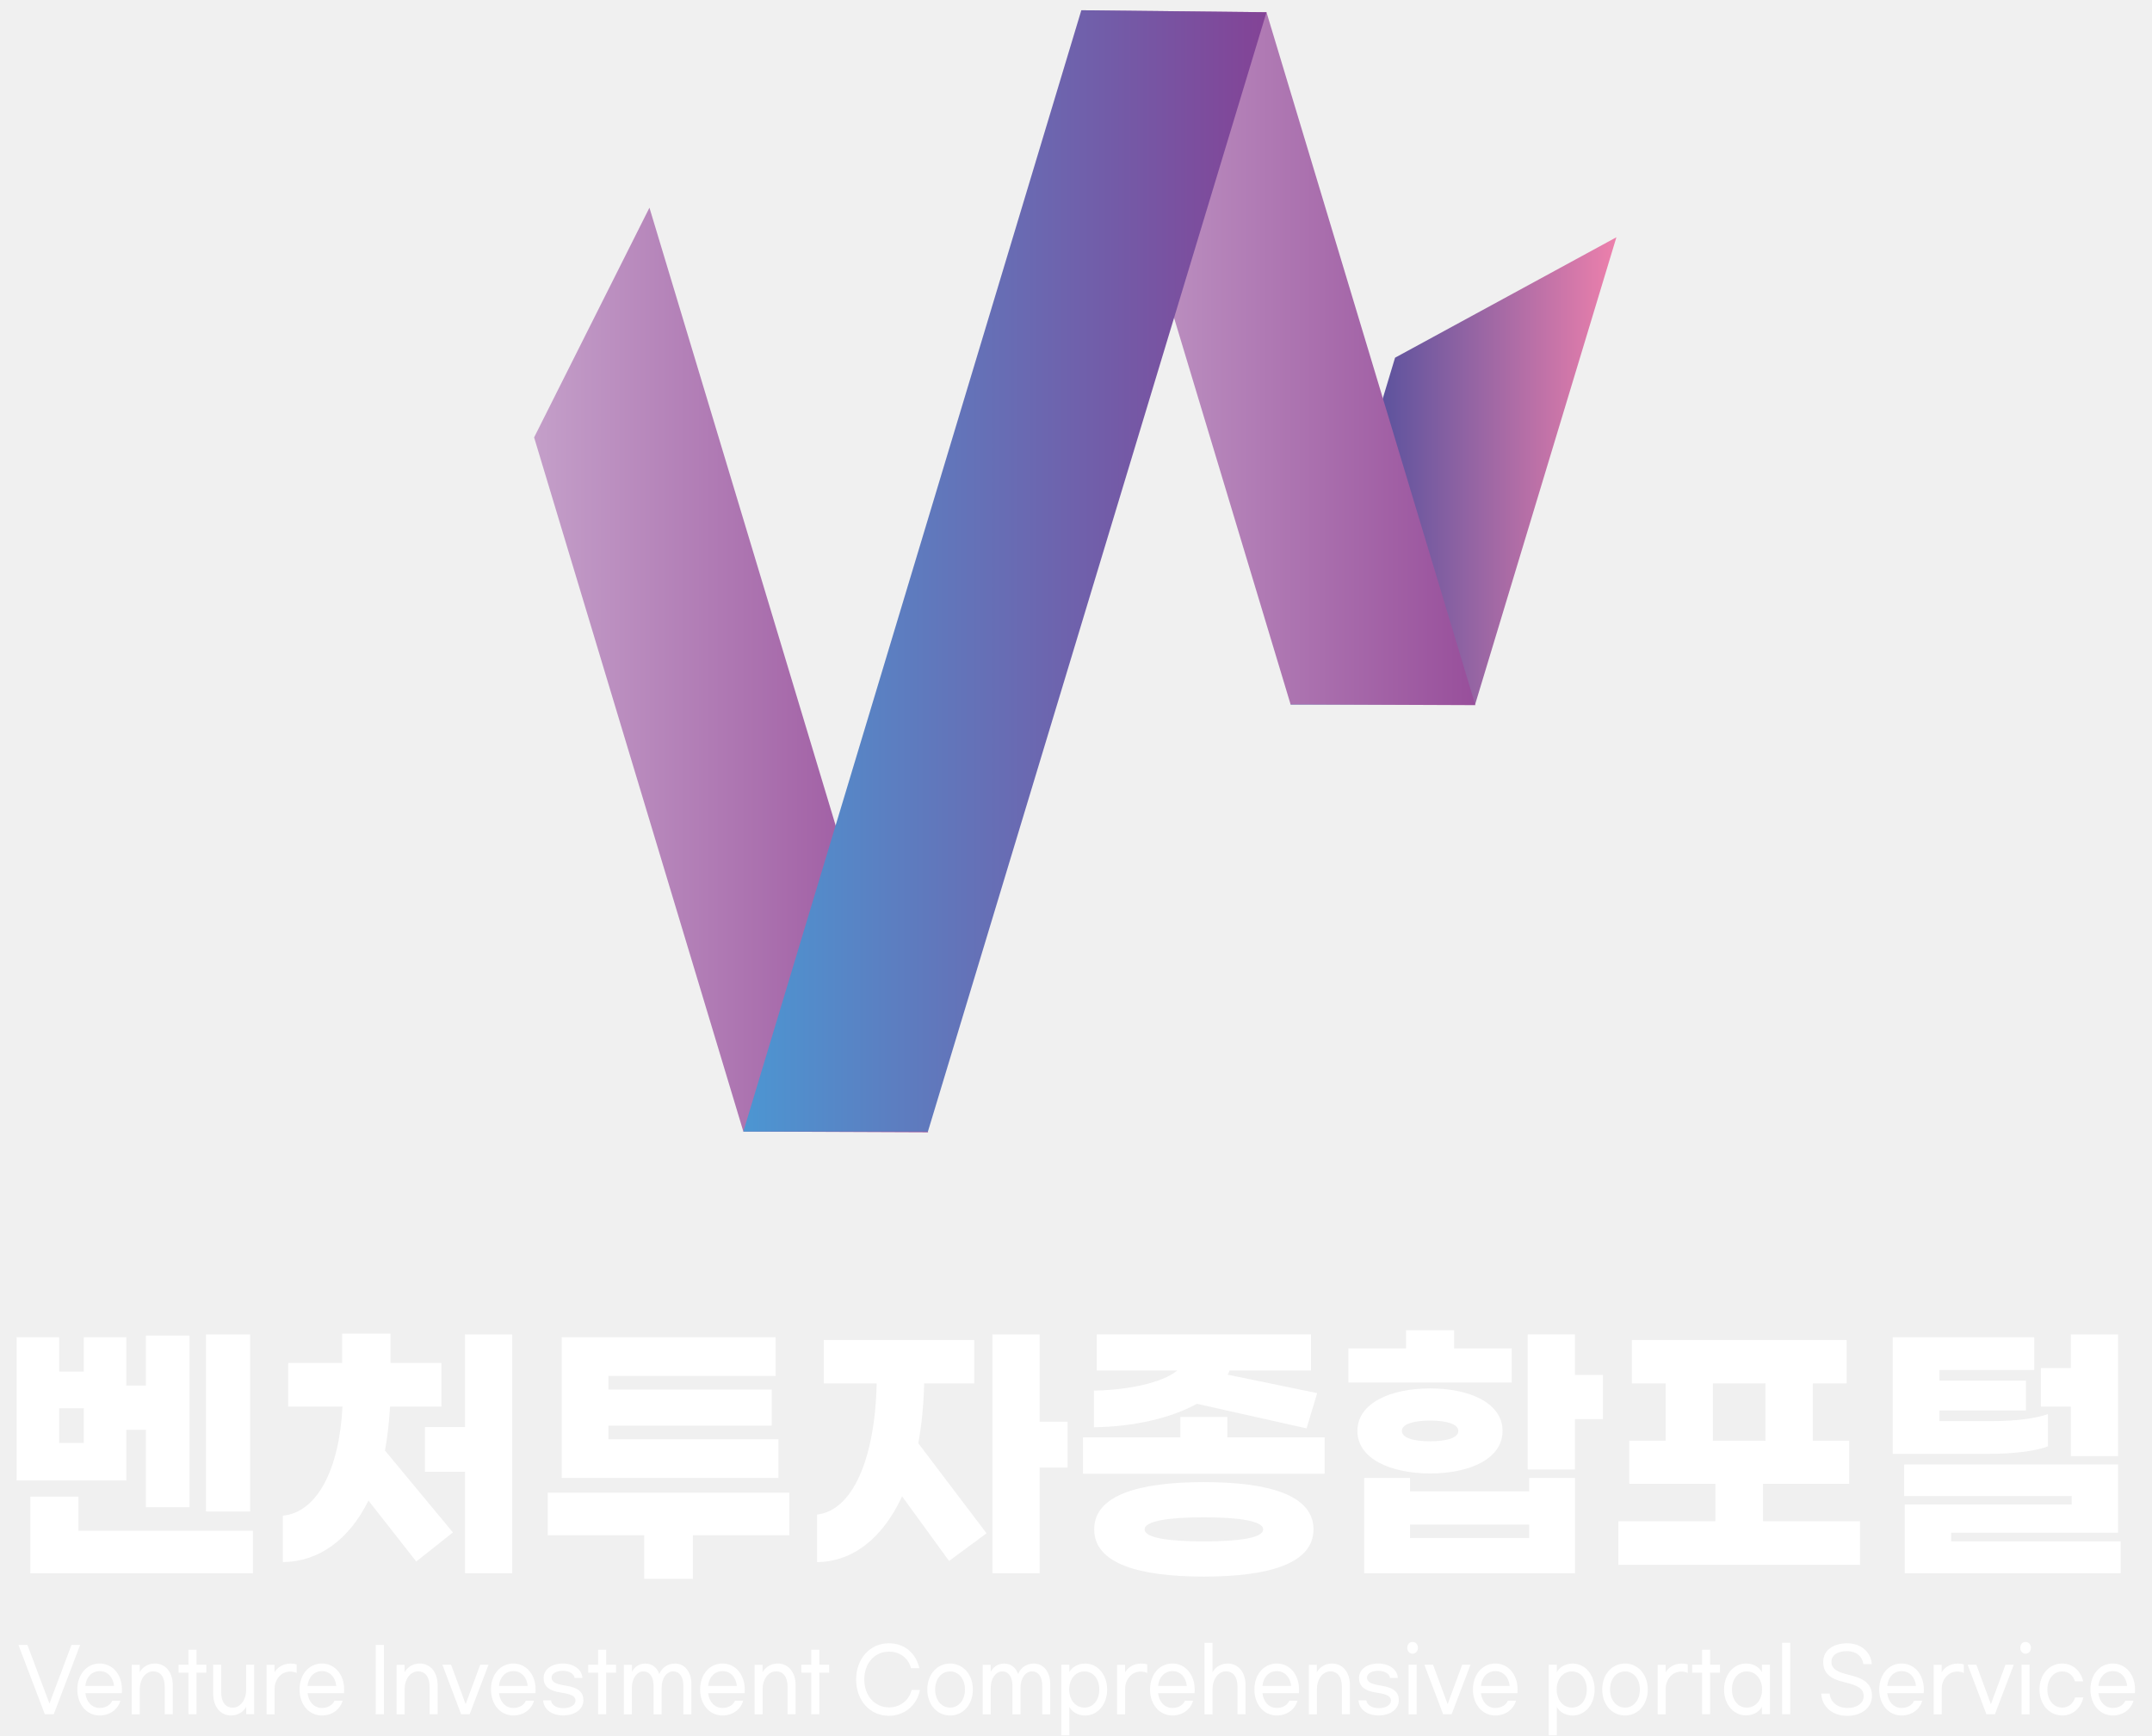
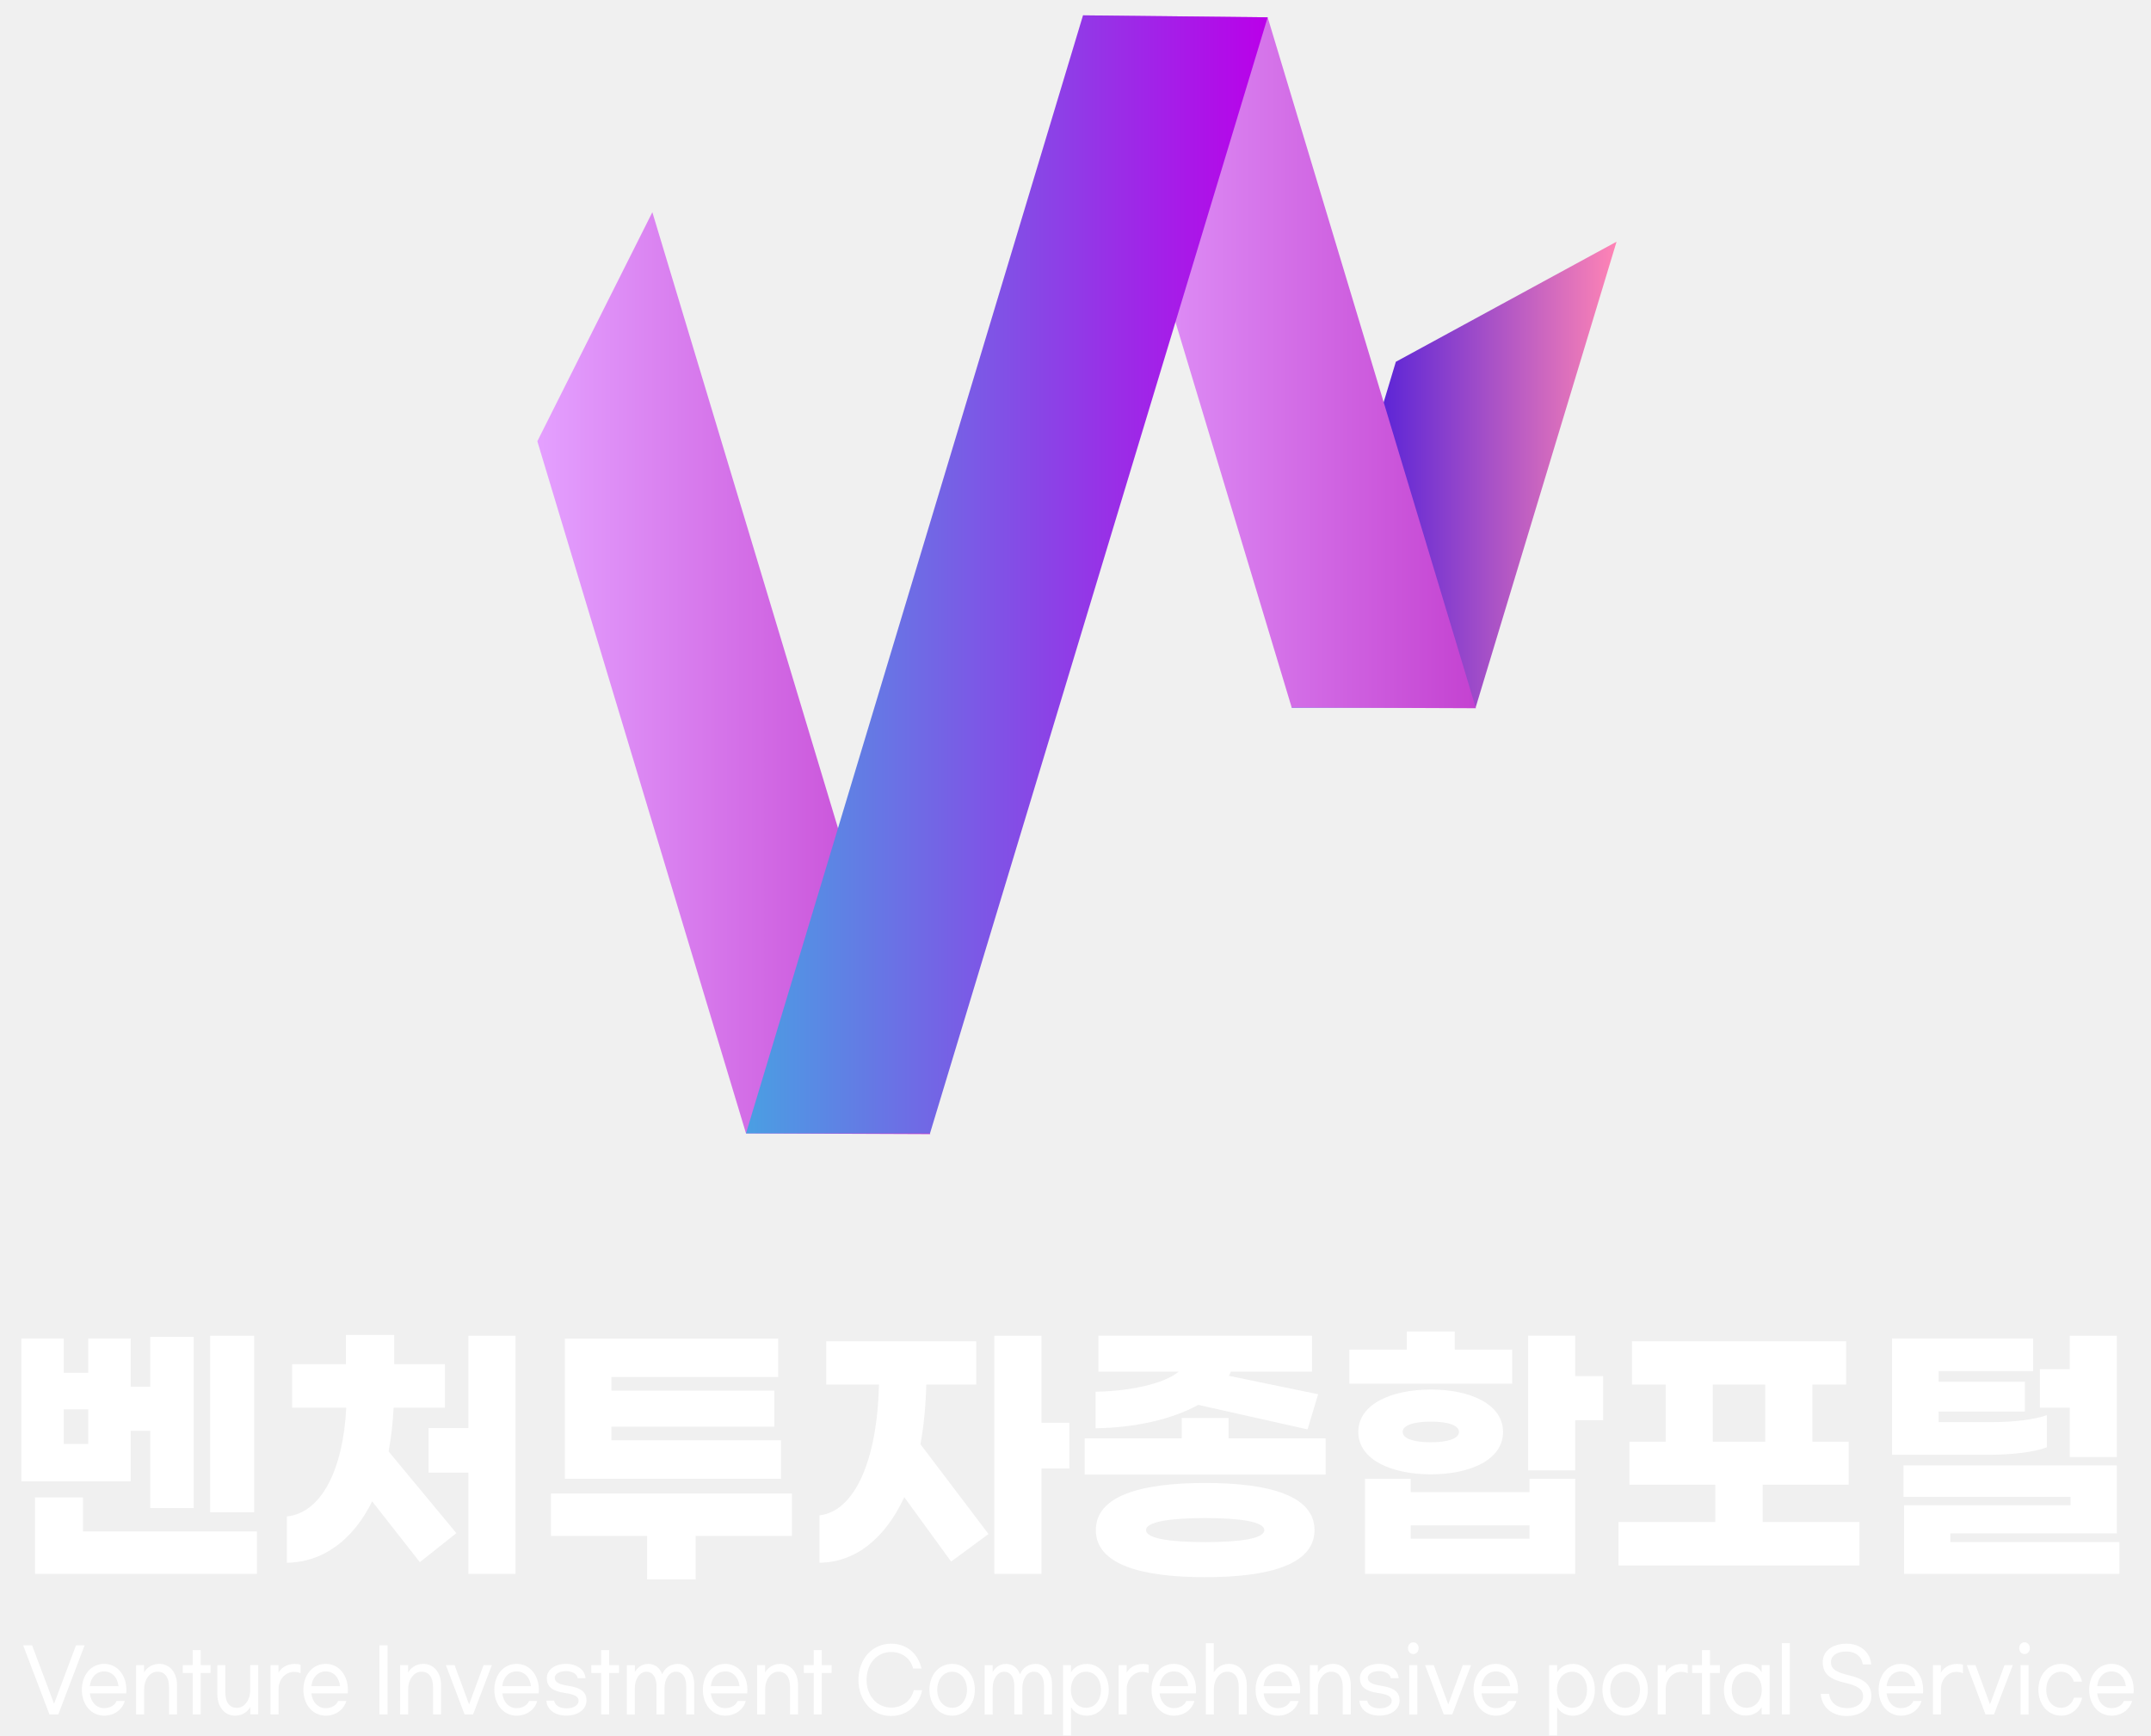
- <svg xmlns="http://www.w3.org/2000/svg" version="1.1" id="레이어_1" x="0px" y="0px" viewBox="0 0 420 338.72" style="enable-background:new 0 0 420 338.72;" xml:space="preserve">
+ <svg xmlns="http://www.w3.org/2000/svg" version="1.1" id="레이어_1" x="0px" y="0px" viewBox="0 0 421 339.72" style="enable-background:new 0 0 421 339.72;" xml:space="preserve">
  <style type="text/css">
	.st0{fill:#FFFFFF;}
	.st1{fill:url(#SVGID_1_);}
- 	.st2{fill:url(#SVGID_00000131365471499621120700000009559295278864118967_);}
- 	.st3{fill:url(#SVGID_00000022534020035045812050000010954673870110704829_);}
- 	.st4{fill:url(#SVGID_00000153681011834065230340000009872245405963218071_);}
+ 	.st2{fill:url(#SVGID_00000029733246475775043410000003887696168230457995_);}
+ 	.st3{fill:url(#SVGID_00000100372550872636103760000012096299924328582557_);}
+ 	.st4{fill:url(#SVGID_00000005239873467754946560000013284534158791071678_);}
</style>
  <g>
-     <path class="st0" d="M24.64,288.97H3.25v-27.95h8.3v6.71h4.8v-6.71h8.3v9.44h3.82v-9.77h8.51v33.51h-8.51v-15.12h-3.82V288.97z    M49.37,298.79v8.3H5.92v-14.96h9.39v6.66H49.37z M16.35,281.65v-6.77h-4.8v6.77H16.35z M48.82,295.03H40.2v-34.55h8.62V295.03z" />
-     <path class="st0" d="M75.13,283.13l13.26,15.99l-7.15,5.68l-9.33-11.9c-3.77,7.64-9.72,11.95-16.7,12.01v-9.06   c6.71-0.65,11.03-9.11,11.63-21.29H56.25v-8.51h10.53v-5.73h9.44v5.73h9.93v8.51H76.12C75.95,277.61,75.62,280.51,75.13,283.13z    M99.97,260.48v46.61h-9.22v-19.81h-7.81v-8.73h7.81v-18.07H99.97z" />
-     <path class="st0" d="M154.06,299.67h-18.83v8.51h-9.5v-8.51H106.9v-8.3h47.16V299.67z M151.93,288.48h-42.3v-27.45h41.75v7.53   h-32.64v2.67h31.88v7.04h-31.88v2.67h33.19V288.48z" />
-     <path class="st0" d="M179.22,281.71l13.32,17.58l-7.31,5.4l-9.17-12.61c-3.77,8.13-9.61,12.77-16.59,12.83v-9.28   c6.82-0.76,11.3-10.64,11.63-25.6h-10.32v-8.46h29.36v8.46h-9.77C180.26,274.23,179.88,278.16,179.22,281.71z M208.37,286.46h-5.46   v20.63h-9.22v-46.61h9.22v17.03h5.46V286.46z" />
-     <path class="st0" d="M258.53,280.56v7.1h-47.16v-7.1h18.99v-3.98h9.17v3.98H258.53z M233.59,274.01   c-5.13,2.84-12.44,4.48-20.09,4.58v-7.15c6.44-0.11,13.32-1.47,16.27-3.93h-15.72v-7.04h41.81v7.04h-15.88   c-0.11,0.27-0.22,0.55-0.38,0.82l17.47,3.6l-2.07,6.88L233.59,274.01z M256.35,298.52c0,6.71-8.79,9.22-21.4,9.22   c-12.61,0-21.4-2.51-21.4-9.22c0-6.71,8.79-9.22,21.4-9.22C247.56,289.3,256.35,291.81,256.35,298.52z M246.53,298.52   c0-1.64-4.75-2.35-11.57-2.35c-6.82,0-11.57,0.71-11.57,2.35c0,1.69,4.75,2.35,11.57,2.35   C241.78,300.87,246.53,300.21,246.53,298.52z" />
-     <path class="st0" d="M295.05,269.86h-31.88v-6.66h11.24v-3.55h9.39v3.55h11.24V269.86z M264.92,279.31c0-5.46,6.5-8.3,14.19-8.3   c7.7,0,14.14,2.84,14.14,8.3c0,5.46-6.44,8.3-14.14,8.3C271.42,287.6,264.92,284.76,264.92,279.31z M298.44,288.48h8.95v18.61   h-41.15v-18.61h8.95v2.62h23.25V288.48z M273.6,279.31c0,1.31,2.18,2.02,5.51,2.02c3.33,0,5.51-0.71,5.51-2.02   c0-1.31-2.18-2.02-5.51-2.02C275.78,277.29,273.6,278,273.6,279.31z M298.44,300.21v-2.62h-23.25v2.62H298.44z M312.84,277.01   h-5.46v9.82h-9.22v-26.36h9.22v7.91h5.46V277.01z" />
-     <path class="st0" d="M363.01,296.94v8.51h-47.16v-8.51h18.94v-7.31h-16.81v-8.41h7.1v-11.19h-6.6v-8.46h41.92v8.46h-6.6v11.19h7.1   v8.41h-16.81v7.31H363.01z M334.3,281.22h10.26v-11.19H334.3V281.22z" />
-     <path class="st0" d="M388.34,283.78H369.4v-22.76h27.62v6.39h-18.5v2.07h16.87v5.84h-16.87v2.07h10.42c4.2,0,8.3-0.49,10.75-1.36   v6.28C397.23,283.29,392.7,283.78,388.34,283.78z M413.88,300.87v6.22h-42.14v-13.43h32.58v-1.64h-32.69v-6.17h41.75v13.32H380.8   v1.69H413.88z M404.16,274.56h-5.84v-7.53h5.84v-6.55h9.22v23.74h-9.22V274.56z" />
+     <path class="st0" d="M25.57,289.97H4.18v-27.95h8.3v6.71h4.8v-6.71h8.3v9.44h3.82v-9.77h8.51v33.51h-8.51v-15.12h-3.82V289.97z    M50.3,299.79v8.3H6.85v-14.96h9.39v6.66H50.3z M17.28,282.65v-6.77h-4.8v6.77H17.28z M49.75,296.03h-8.62v-34.55h8.62V296.03z" />
+     <path class="st0" d="M76.06,284.13l13.26,15.99l-7.15,5.68l-9.33-11.9c-3.77,7.64-9.72,11.95-16.7,12.01v-9.06   c6.71-0.65,11.03-9.11,11.63-21.29H57.18v-8.51h10.53v-5.73h9.44v5.73h9.93v8.51H77.04C76.88,278.61,76.55,281.51,76.06,284.13z    M100.9,261.48v46.61h-9.22v-19.81h-7.81v-8.73h7.81v-18.07H100.9z" />
+     <path class="st0" d="M154.99,300.67h-18.83v8.51h-9.5v-8.51h-18.83v-8.3h47.16V300.67z M152.86,289.48h-42.3v-27.45h41.75v7.53   h-32.64v2.67h31.88v7.04h-31.88v2.67h33.19V289.48z" />
+     <path class="st0" d="M180.15,282.71l13.32,17.58l-7.31,5.4l-9.17-12.61c-3.77,8.13-9.61,12.77-16.59,12.83v-9.28   c6.82-0.76,11.3-10.64,11.63-25.6h-10.32v-8.46h29.36v8.46h-9.77C181.19,275.23,180.81,279.16,180.15,282.71z M209.3,287.46h-5.46   v20.63h-9.22v-46.61h9.22v17.03h5.46V287.46z" />
+     <path class="st0" d="M259.46,281.56v7.1H212.3v-7.1h18.99v-3.98h9.17v3.98H259.46z M234.52,275.01   c-5.13,2.84-12.44,4.48-20.09,4.58v-7.15c6.44-0.11,13.32-1.47,16.27-3.93h-15.72v-7.04h41.81v7.04H240.9   c-0.11,0.27-0.22,0.55-0.38,0.82l17.47,3.6l-2.07,6.88L234.52,275.01z M257.28,299.52c0,6.71-8.79,9.22-21.4,9.22   c-12.61,0-21.4-2.51-21.4-9.22c0-6.71,8.79-9.22,21.4-9.22C248.49,290.3,257.28,292.81,257.28,299.52z M247.45,299.52   c0-1.64-4.75-2.35-11.57-2.35c-6.82,0-11.57,0.71-11.57,2.35c0,1.69,4.75,2.35,11.57,2.35   C242.71,301.87,247.45,301.21,247.45,299.52z" />
+     <path class="st0" d="M295.98,270.86H264.1v-6.66h11.24v-3.55h9.39v3.55h11.24V270.86z M265.85,280.31c0-5.46,6.5-8.3,14.19-8.3   c7.7,0,14.14,2.84,14.14,8.3c0,5.46-6.44,8.3-14.14,8.3C272.35,288.6,265.85,285.76,265.85,280.31z M299.36,289.48h8.95v18.61   h-41.15v-18.61h8.95v2.62h23.25V289.48z M274.53,280.31c0,1.31,2.18,2.02,5.51,2.02c3.33,0,5.51-0.71,5.51-2.02   c0-1.31-2.18-2.02-5.51-2.02C276.71,278.29,274.53,279,274.53,280.31z M299.36,301.21v-2.62h-23.25v2.62H299.36z M313.77,278.01   h-5.46v9.82h-9.22v-26.36h9.22v7.91h5.46V278.01z" />
+     <path class="st0" d="M363.94,297.94v8.51h-47.16v-8.51h18.94v-7.31h-16.81v-8.41h7.1v-11.19h-6.6v-8.46h41.92v8.46h-6.6v11.19h7.1   v8.41H345v7.31H363.94z M335.23,282.22h10.26v-11.19h-10.26V282.22z" />
+     <path class="st0" d="M389.26,284.78h-18.94v-22.76h27.62v6.39h-18.5v2.07h16.87v5.84h-16.87v2.07h10.42c4.2,0,8.3-0.49,10.75-1.36   v6.28C398.16,284.29,393.63,284.78,389.26,284.78z M414.81,301.87v6.22h-42.14v-13.43h32.58v-1.64h-32.69v-6.17h41.75v13.32h-32.58   v1.69H414.81z M405.09,275.56h-5.84v-7.53h5.84v-6.55h9.22v23.74h-9.22V275.56z" />
  </g>
  <g>
-     <path class="st0" d="M15.64,321.08l-5.15,13.53H8.75L3.6,321.08h1.75l4.3,11.44l4.3-11.44H15.64z" />
-     <path class="st0" d="M15.09,329.78c0-2.91,1.82-5.07,4.36-5.07s4.35,2.16,4.35,5.07c0,0.22,0,0.47-0.03,0.71h-7.11   c0.17,1.66,1.25,2.89,2.8,2.89c1.19,0,2.11-0.61,2.43-1.4h1.6c-0.47,1.67-2.04,2.87-4.03,2.87   C16.91,334.85,15.09,332.69,15.09,329.78z M19.45,326.19c-1.57,0-2.63,1.22-2.8,2.89h5.61C22.08,327.38,21.01,326.19,19.45,326.19z   " />
-     <path class="st0" d="M27.27,324.95v1.47c0.36-0.71,1.35-1.71,2.95-1.71c2.05,0,3.5,1.64,3.5,4.24v5.66h-1.57v-5.35   c0-1.96-0.85-3.02-2.26-3.02c-1.52,0-2.61,1.59-2.61,3.38v5h-1.57v-9.66H27.27z" />
-     <path class="st0" d="M40.28,326.49h-1.93v8.12h-1.57v-8.12h-1.93v-1.54h1.93v-2.94h1.57v2.94h1.93V326.49z" />
-     <path class="st0" d="M48.06,334.61v-1.47c-0.36,0.71-1.35,1.71-2.95,1.71c-2.05,0-3.5-1.64-3.5-4.24v-5.66h1.56v5.35   c0,1.96,0.85,3.02,2.26,3.02c1.52,0,2.61-1.59,2.61-3.38v-5h1.57v9.66H48.06z" />
-     <path class="st0" d="M53.58,324.95v1.49c0.38-0.73,1.43-1.72,3.13-1.72c0.53,0,0.88,0.05,1.19,0.17v1.66   c-0.33-0.17-0.76-0.27-1.29-0.27c-1.78,0-3.02,1.59-3.02,3.34v5h-1.57v-9.66H53.58z" />
-     <path class="st0" d="M58.46,329.78c0-2.91,1.82-5.07,4.36-5.07s4.35,2.16,4.35,5.07c0,0.22,0,0.47-0.03,0.71h-7.11   c0.17,1.66,1.25,2.89,2.8,2.89c1.19,0,2.11-0.61,2.43-1.4h1.6c-0.47,1.67-2.04,2.87-4.03,2.87   C60.28,334.85,58.46,332.69,58.46,329.78z M62.82,326.19c-1.57,0-2.63,1.22-2.8,2.89h5.61C65.45,327.38,64.38,326.19,62.82,326.19z   " />
-     <path class="st0" d="M74.93,334.61h-1.6v-13.53h1.6V334.61z" />
-     <path class="st0" d="M78.96,324.95v1.47c0.36-0.71,1.35-1.71,2.95-1.71c2.05,0,3.5,1.64,3.5,4.24v5.66h-1.57v-5.35   c0-1.96-0.85-3.02-2.26-3.02c-1.52,0-2.61,1.59-2.61,3.38v5h-1.57v-9.66H78.96z" />
-     <path class="st0" d="M95.34,324.95l-3.68,9.66H90l-3.66-9.66h1.7l2.84,7.69l2.84-7.69H95.34z" />
-     <path class="st0" d="M95.82,329.78c0-2.91,1.82-5.07,4.36-5.07s4.35,2.16,4.35,5.07c0,0.22,0,0.47-0.03,0.71h-7.11   c0.17,1.66,1.25,2.89,2.8,2.89c1.19,0,2.11-0.61,2.43-1.4h1.6c-0.47,1.67-2.04,2.87-4.03,2.87   C97.65,334.85,95.82,332.69,95.82,329.78z M100.18,326.19c-1.57,0-2.63,1.22-2.8,2.89H103   C102.81,327.38,101.75,326.19,100.18,326.19z" />
-     <path class="st0" d="M113.66,327.52h-1.53c-0.06-0.81-1.05-1.39-2.31-1.39c-1.26,0-2.17,0.56-2.17,1.28c0,0.79,0.55,1.28,2.67,1.6   c2.61,0.39,3.54,1.33,3.54,2.84c0,1.88-1.78,2.99-3.94,2.99c-2.33,0-3.81-1.25-3.92-2.94h1.53c0.09,0.76,0.88,1.52,2.43,1.52   c1.34,0,2.36-0.61,2.36-1.47c0-0.79-0.67-1.25-2.75-1.55c-2.37-0.35-3.47-1.2-3.47-2.89c0-1.71,1.63-2.8,3.75-2.8   C111.99,324.72,113.59,325.88,113.66,327.52z" />
-     <path class="st0" d="M120.23,326.49h-1.93v8.12h-1.57v-8.12h-1.93v-1.54h1.93v-2.94h1.57v2.94h1.93V326.49z" />
-     <path class="st0" d="M123.33,324.95v1.37c0.4-0.71,1.17-1.6,2.63-1.6c1.29,0,2.28,0.79,2.71,2.03c0.52-1.22,1.61-2.03,3.08-2.03   c1.85,0,3.19,1.57,3.19,4.02v5.88h-1.57v-5.59c0-1.74-0.76-2.79-1.99-2.79c-1.31,0-2.25,1.42-2.25,3.18v5.2h-1.57v-5.52   c0-1.81-0.78-2.85-1.99-2.85c-1.29,0-2.25,1.42-2.25,3.16v5.22h-1.57v-9.66H123.33z" />
-     <path class="st0" d="M136.64,329.78c0-2.91,1.82-5.07,4.36-5.07s4.35,2.16,4.35,5.07c0,0.22,0,0.47-0.03,0.71h-7.11   c0.17,1.66,1.25,2.89,2.8,2.89c1.19,0,2.11-0.61,2.43-1.4h1.6c-0.47,1.67-2.04,2.87-4.03,2.87   C138.46,334.85,136.64,332.69,136.64,329.78z M141,326.19c-1.57,0-2.63,1.22-2.8,2.89h5.61C143.63,327.38,142.57,326.19,141,326.19   z" />
-     <path class="st0" d="M148.83,324.95v1.47c0.36-0.71,1.35-1.71,2.95-1.71c2.05,0,3.5,1.64,3.5,4.24v5.66h-1.57v-5.35   c0-1.96-0.85-3.02-2.26-3.02c-1.52,0-2.61,1.59-2.61,3.38v5h-1.57v-9.66H148.83z" />
-     <path class="st0" d="M161.83,326.49h-1.93v8.12h-1.57v-8.12h-1.93v-1.54h1.93v-2.94h1.57v2.94h1.93V326.49z" />
-     <path class="st0" d="M167.09,327.84c0-4.09,2.71-7.08,6.38-7.08c3.15,0,5.32,2.03,5.96,4.86h-1.63c-0.52-1.91-2.08-3.23-4.3-3.23   c-2.8,0-4.82,2.26-4.82,5.44c0,3.16,2.04,5.44,4.82,5.44c2.28,0,3.98-1.49,4.42-3.41h1.63c-0.53,2.82-2.86,5.05-6.08,5.05   C169.8,334.92,167.09,331.93,167.09,327.84z" />
-     <path class="st0" d="M189.87,329.78c0,2.91-1.87,5.07-4.44,5.07c-2.58,0-4.45-2.16-4.45-5.07c0-2.91,1.87-5.07,4.45-5.07   C188,324.72,189.87,326.88,189.87,329.78z M182.51,329.78c0,2.01,1.19,3.53,2.92,3.53c1.72,0,2.9-1.52,2.9-3.53   c0-2.01-1.19-3.53-2.9-3.53C183.7,326.25,182.51,327.77,182.51,329.78z" />
-     <path class="st0" d="M193.36,324.95v1.37c0.4-0.71,1.17-1.6,2.63-1.6c1.29,0,2.28,0.79,2.71,2.03c0.52-1.22,1.61-2.03,3.08-2.03   c1.85,0,3.19,1.57,3.19,4.02v5.88h-1.56v-5.59c0-1.74-0.76-2.79-1.99-2.79c-1.31,0-2.25,1.42-2.25,3.18v5.2h-1.57v-5.52   c0-1.81-0.77-2.85-1.99-2.85c-1.29,0-2.25,1.42-2.25,3.16v5.22h-1.57v-9.66H193.36z" />
-     <path class="st0" d="M208.7,333.18v5.54h-1.57v-13.77h1.57v1.44c0.44-0.83,1.5-1.67,3.08-1.67c2.46,0,4.3,2.18,4.3,5.07   c0,2.89-1.84,5.07-4.3,5.07C210.2,334.85,209.14,334.01,208.7,333.18z M214.55,329.78c0-2.01-1.15-3.53-2.9-3.53   c-1.76,0-2.98,1.52-2.98,3.53c0,2.01,1.22,3.53,2.98,3.53C213.39,333.31,214.55,331.79,214.55,329.78z" />
-     <path class="st0" d="M219.58,324.95v1.49c0.38-0.73,1.43-1.72,3.13-1.72c0.53,0,0.88,0.05,1.19,0.17v1.66   c-0.33-0.17-0.76-0.27-1.29-0.27c-1.78,0-3.02,1.59-3.02,3.34v5h-1.57v-9.66H219.58z" />
-     <path class="st0" d="M224.45,329.78c0-2.91,1.82-5.07,4.36-5.07s4.35,2.16,4.35,5.07c0,0.22,0,0.47-0.03,0.71h-7.11   c0.17,1.66,1.25,2.89,2.8,2.89c1.19,0,2.11-0.61,2.43-1.4h1.6c-0.47,1.67-2.04,2.87-4.03,2.87   C226.28,334.85,224.45,332.69,224.45,329.78z M228.82,326.19c-1.57,0-2.63,1.22-2.8,2.89h5.61   C231.45,327.38,230.38,326.19,228.82,326.19z" />
-     <path class="st0" d="M236.64,320.66v5.76c0.37-0.71,1.35-1.71,2.95-1.71c2.05,0,3.5,1.64,3.5,4.24v5.66h-1.57v-5.35   c0-1.96-0.85-3.02-2.26-3.02c-1.52,0-2.61,1.59-2.61,3.38v5h-1.57v-13.95H236.64z" />
-     <path class="st0" d="M244.82,329.78c0-2.91,1.82-5.07,4.36-5.07s4.35,2.16,4.35,5.07c0,0.22,0,0.47-0.03,0.71h-7.11   c0.17,1.66,1.25,2.89,2.8,2.89c1.19,0,2.11-0.61,2.43-1.4h1.6c-0.47,1.67-2.04,2.87-4.03,2.87   C246.64,334.85,244.82,332.69,244.82,329.78z M249.18,326.19c-1.57,0-2.63,1.22-2.8,2.89h5.61   C251.81,327.38,250.74,326.19,249.18,326.19z" />
-     <path class="st0" d="M257.01,324.95v1.47c0.36-0.71,1.35-1.71,2.95-1.71c2.05,0,3.5,1.64,3.5,4.24v5.66h-1.57v-5.35   c0-1.96-0.85-3.02-2.26-3.02c-1.52,0-2.61,1.59-2.61,3.38v5h-1.57v-9.66H257.01z" />
-     <path class="st0" d="M272.81,327.52h-1.54c-0.06-0.81-1.05-1.39-2.31-1.39c-1.26,0-2.17,0.56-2.17,1.28c0,0.79,0.55,1.28,2.67,1.6   c2.61,0.39,3.54,1.33,3.54,2.84c0,1.88-1.78,2.99-3.94,2.99c-2.33,0-3.82-1.25-3.92-2.94h1.53c0.09,0.76,0.88,1.52,2.43,1.52   c1.34,0,2.36-0.61,2.36-1.47c0-0.79-0.67-1.25-2.75-1.55c-2.37-0.35-3.47-1.2-3.47-2.89c0-1.71,1.63-2.8,3.75-2.8   C271.14,324.72,272.73,325.88,272.81,327.52z" />
-     <path class="st0" d="M276.73,321.64c0,0.66-0.44,1.15-1.05,1.15c-0.59,0-1.03-0.49-1.03-1.15s0.44-1.15,1.03-1.15   C276.29,320.49,276.73,320.98,276.73,321.64z M274.91,334.63v-9.68h1.57v9.68H274.91z" />
-     <path class="st0" d="M286.99,324.95l-3.68,9.66h-1.66l-3.66-9.66h1.7l2.84,7.69l2.84-7.69H286.99z" />
-     <path class="st0" d="M287.47,329.78c0-2.91,1.82-5.07,4.36-5.07s4.35,2.16,4.35,5.07c0,0.22,0,0.47-0.03,0.71h-7.11   c0.17,1.66,1.25,2.89,2.8,2.89c1.19,0,2.11-0.61,2.43-1.4h1.6c-0.47,1.67-2.04,2.87-4.03,2.87   C289.3,334.85,287.47,332.69,287.47,329.78z M291.83,326.19c-1.57,0-2.63,1.22-2.8,2.89h5.61   C294.46,327.38,293.4,326.19,291.83,326.19z" />
-     <path class="st0" d="M303.84,333.18v5.54h-1.57v-13.77h1.57v1.44c0.44-0.83,1.5-1.67,3.08-1.67c2.46,0,4.3,2.18,4.3,5.07   c0,2.89-1.84,5.07-4.3,5.07C305.34,334.85,304.28,334.01,303.84,333.18z M309.69,329.78c0-2.01-1.16-3.53-2.9-3.53   c-1.76,0-2.98,1.52-2.98,3.53c0,2.01,1.22,3.53,2.98,3.53C308.53,333.31,309.69,331.79,309.69,329.78z" />
-     <path class="st0" d="M321.59,329.78c0,2.91-1.87,5.07-4.44,5.07c-2.58,0-4.45-2.16-4.45-5.07c0-2.91,1.87-5.07,4.45-5.07   C319.72,324.72,321.59,326.88,321.59,329.78z M314.23,329.78c0,2.01,1.19,3.53,2.92,3.53c1.72,0,2.9-1.52,2.9-3.53   c0-2.01-1.19-3.53-2.9-3.53C315.42,326.25,314.23,327.77,314.23,329.78z" />
-     <path class="st0" d="M325.08,324.95v1.49c0.38-0.73,1.43-1.72,3.13-1.72c0.53,0,0.88,0.05,1.19,0.17v1.66   c-0.33-0.17-0.76-0.27-1.29-0.27c-1.78,0-3.02,1.59-3.02,3.34v5h-1.57v-9.66H325.08z" />
-     <path class="st0" d="M335.69,326.49h-1.93v8.12h-1.57v-8.12h-1.93v-1.54h1.93v-2.94h1.57v2.94h1.93V326.49z" />
-     <path class="st0" d="M336.48,329.78c0-2.89,1.84-5.07,4.3-5.07c1.58,0,2.64,0.84,3.08,1.67v-1.44h1.57v9.66h-1.57v-1.44   c-0.44,0.83-1.5,1.67-3.08,1.67C338.32,334.85,336.48,332.67,336.48,329.78z M343.9,329.78c0-2.01-1.22-3.53-2.98-3.53   c-1.75,0-2.9,1.52-2.9,3.53c0,2.01,1.16,3.53,2.9,3.53C342.68,333.31,343.9,331.79,343.9,329.78z" />
-     <path class="st0" d="M347.82,334.61v-13.95h1.57v13.95H347.82z" />
-     <path class="st0" d="M365.31,324.82h-1.64c-0.17-1.44-1.34-2.53-3.24-2.53c-1.92,0-2.99,0.88-2.99,2.09c0,1.4,1.12,2.01,3.72,2.62   c2.99,0.71,4.19,1.99,4.19,4c0,2.43-2.14,3.92-4.85,3.92c-2.84,0-4.89-1.72-5.06-4.34h1.64c0.17,1.64,1.49,2.8,3.53,2.8   c1.82,0,3.12-0.93,3.12-2.28c0-1.5-1.11-2.11-3.75-2.74c-2.75-0.64-4.15-1.74-4.15-3.99s1.99-3.61,4.68-3.61   C363.18,320.76,365.16,322.45,365.31,324.82z" />
-     <path class="st0" d="M366.76,329.78c0-2.91,1.82-5.07,4.36-5.07c2.54,0,4.35,2.16,4.35,5.07c0,0.22,0,0.47-0.03,0.71h-7.11   c0.17,1.66,1.25,2.89,2.8,2.89c1.19,0,2.11-0.61,2.43-1.4h1.6c-0.47,1.67-2.04,2.87-4.03,2.87   C368.59,334.85,366.76,332.69,366.76,329.78z M371.13,326.19c-1.57,0-2.63,1.22-2.8,2.89h5.61   C373.76,327.38,372.69,326.19,371.13,326.19z" />
-     <path class="st0" d="M378.95,324.95v1.49c0.38-0.73,1.43-1.72,3.13-1.72c0.53,0,0.88,0.05,1.19,0.17v1.66   c-0.33-0.17-0.76-0.27-1.29-0.27c-1.78,0-3.02,1.59-3.02,3.34v5h-1.57v-9.66H378.95z" />
-     <path class="st0" d="M393.02,324.95l-3.68,9.66h-1.66l-3.66-9.66h1.7l2.84,7.69l2.84-7.69H393.02z" />
-     <path class="st0" d="M396.37,321.64c0,0.66-0.44,1.15-1.05,1.15c-0.59,0-1.03-0.49-1.03-1.15s0.44-1.15,1.03-1.15   C395.93,320.49,396.37,320.98,396.37,321.64z M394.54,334.63v-9.68h1.57v9.68H394.54z" />
-     <path class="st0" d="M402.51,334.85c-2.58,0-4.47-2.16-4.47-5.07c0-2.91,1.87-5.07,4.44-5.07c2.05,0,3.66,1.47,4.09,3.48h-1.6   c-0.35-1.15-1.26-1.94-2.49-1.94c-1.73,0-2.9,1.52-2.9,3.53c0,2.01,1.17,3.53,2.9,3.53c1.23,0,2.17-0.81,2.52-1.98h1.6   C406.12,333.43,404.53,334.85,402.51,334.85z" />
-     <path class="st0" d="M407.98,329.78c0-2.91,1.82-5.07,4.36-5.07s4.35,2.16,4.35,5.07c0,0.22,0,0.47-0.03,0.71h-7.11   c0.17,1.66,1.25,2.89,2.8,2.89c1.19,0,2.11-0.61,2.43-1.4h1.6c-0.47,1.67-2.04,2.87-4.03,2.87   C409.8,334.85,407.98,332.69,407.98,329.78z M412.34,326.19c-1.57,0-2.63,1.22-2.8,2.89h5.61   C414.97,327.38,413.9,326.19,412.34,326.19z" />
+     <path class="st0" d="M16.56,322.08l-5.15,13.53H9.68l-5.15-13.53h1.75l4.3,11.44l4.3-11.44H16.56z" />
+     <path class="st0" d="M16.02,330.78c0-2.91,1.82-5.07,4.36-5.07s4.35,2.16,4.35,5.07c0,0.22,0,0.47-0.03,0.71h-7.11   c0.17,1.66,1.25,2.89,2.8,2.89c1.19,0,2.11-0.61,2.43-1.4h1.6c-0.47,1.67-2.04,2.87-4.03,2.87   C17.84,335.85,16.02,333.69,16.02,330.78z M20.38,327.19c-1.57,0-2.63,1.22-2.8,2.89h5.61C23.01,328.38,21.94,327.19,20.38,327.19z   " />
+     <path class="st0" d="M28.2,325.95v1.47c0.36-0.71,1.35-1.71,2.95-1.71c2.05,0,3.5,1.64,3.5,4.24v5.66h-1.57v-5.35   c0-1.96-0.85-3.02-2.26-3.02c-1.52,0-2.61,1.59-2.61,3.38v5h-1.57v-9.66H28.2z" />
+     <path class="st0" d="M41.21,327.49h-1.93v8.12h-1.57v-8.12h-1.93v-1.54h1.93v-2.94h1.57v2.94h1.93V327.49z" />
+     <path class="st0" d="M48.99,335.61v-1.47c-0.36,0.71-1.35,1.71-2.95,1.71c-2.05,0-3.5-1.64-3.5-4.24v-5.66h1.56v5.35   c0,1.96,0.85,3.02,2.26,3.02c1.52,0,2.61-1.59,2.61-3.38v-5h1.57v9.66H48.99z" />
+     <path class="st0" d="M54.51,325.95v1.49c0.38-0.73,1.43-1.72,3.13-1.72c0.53,0,0.88,0.05,1.19,0.17v1.66   c-0.33-0.17-0.76-0.27-1.29-0.27c-1.78,0-3.02,1.59-3.02,3.34v5h-1.57v-9.66H54.51z" />
+     <path class="st0" d="M59.38,330.78c0-2.91,1.82-5.07,4.36-5.07s4.35,2.16,4.35,5.07c0,0.22,0,0.47-0.03,0.71h-7.11   c0.17,1.66,1.25,2.89,2.8,2.89c1.19,0,2.11-0.61,2.43-1.4h1.6c-0.47,1.67-2.04,2.87-4.03,2.87   C61.21,335.85,59.38,333.69,59.38,330.78z M63.75,327.19c-1.57,0-2.63,1.22-2.8,2.89h5.61C66.38,328.38,65.31,327.19,63.75,327.19z   " />
+     <path class="st0" d="M75.86,335.61h-1.6v-13.53h1.6V335.61z" />
+     <path class="st0" d="M79.88,325.95v1.47c0.36-0.71,1.35-1.71,2.95-1.71c2.05,0,3.5,1.64,3.5,4.24v5.66h-1.57v-5.35   c0-1.96-0.85-3.02-2.26-3.02c-1.52,0-2.61,1.59-2.61,3.38v5h-1.57v-9.66H79.88z" />
+     <path class="st0" d="M96.27,325.95l-3.68,9.66h-1.66l-3.66-9.66h1.7l2.84,7.69l2.84-7.69H96.27z" />
+     <path class="st0" d="M96.75,330.78c0-2.91,1.82-5.07,4.36-5.07s4.35,2.16,4.35,5.07c0,0.22,0,0.47-0.03,0.71h-7.11   c0.17,1.66,1.25,2.89,2.8,2.89c1.19,0,2.11-0.61,2.43-1.4h1.6c-0.47,1.67-2.04,2.87-4.03,2.87   C98.57,335.85,96.75,333.69,96.75,330.78z M101.11,327.19c-1.57,0-2.63,1.22-2.8,2.89h5.61   C103.74,328.38,102.68,327.19,101.11,327.19z" />
+     <path class="st0" d="M114.59,328.52h-1.53c-0.06-0.81-1.05-1.39-2.31-1.39c-1.26,0-2.17,0.56-2.17,1.28c0,0.79,0.55,1.28,2.67,1.6   c2.61,0.39,3.54,1.33,3.54,2.84c0,1.88-1.78,2.99-3.94,2.99c-2.33,0-3.81-1.25-3.92-2.94h1.53c0.09,0.76,0.88,1.52,2.43,1.52   c1.34,0,2.36-0.61,2.36-1.47c0-0.79-0.67-1.25-2.75-1.55c-2.37-0.35-3.47-1.2-3.47-2.89c0-1.71,1.63-2.8,3.75-2.8   C112.92,325.72,114.52,326.88,114.59,328.52z" />
+     <path class="st0" d="M121.16,327.49h-1.93v8.12h-1.57v-8.12h-1.93v-1.54h1.93v-2.94h1.57v2.94h1.93V327.49z" />
+     <path class="st0" d="M124.26,325.95v1.37c0.4-0.71,1.17-1.6,2.63-1.6c1.29,0,2.28,0.79,2.71,2.03c0.52-1.22,1.61-2.03,3.08-2.03   c1.85,0,3.19,1.57,3.19,4.02v5.88h-1.57v-5.59c0-1.74-0.76-2.79-1.99-2.79c-1.31,0-2.25,1.42-2.25,3.18v5.2h-1.57v-5.52   c0-1.81-0.78-2.85-1.99-2.85c-1.29,0-2.25,1.42-2.25,3.16v5.22h-1.57v-9.66H124.26z" />
+     <path class="st0" d="M137.57,330.78c0-2.91,1.82-5.07,4.36-5.07s4.35,2.16,4.35,5.07c0,0.22,0,0.47-0.03,0.71h-7.11   c0.17,1.66,1.25,2.89,2.8,2.89c1.19,0,2.11-0.61,2.43-1.4h1.6c-0.47,1.67-2.04,2.87-4.03,2.87   C139.39,335.85,137.57,333.69,137.57,330.78z M141.93,327.19c-1.57,0-2.63,1.22-2.8,2.89h5.61   C144.56,328.38,143.49,327.19,141.93,327.19z" />
+     <path class="st0" d="M149.75,325.95v1.47c0.36-0.71,1.35-1.71,2.95-1.71c2.05,0,3.5,1.64,3.5,4.24v5.66h-1.57v-5.35   c0-1.96-0.85-3.02-2.26-3.02c-1.52,0-2.61,1.59-2.61,3.38v5h-1.57v-9.66H149.75z" />
+     <path class="st0" d="M162.76,327.49h-1.93v8.12h-1.57v-8.12h-1.93v-1.54h1.93v-2.94h1.57v2.94h1.93V327.49z" />
+     <path class="st0" d="M168.02,328.84c0-4.09,2.71-7.08,6.38-7.08c3.15,0,5.32,2.03,5.96,4.86h-1.63c-0.52-1.91-2.08-3.23-4.3-3.23   c-2.8,0-4.82,2.26-4.82,5.44c0,3.16,2.04,5.44,4.82,5.44c2.28,0,3.98-1.49,4.42-3.41h1.63c-0.53,2.82-2.86,5.05-6.08,5.05   C170.72,335.92,168.02,332.93,168.02,328.84z" />
+     <path class="st0" d="M190.8,330.78c0,2.91-1.87,5.07-4.44,5.07c-2.58,0-4.45-2.16-4.45-5.07c0-2.91,1.87-5.07,4.45-5.07   C188.93,325.72,190.8,327.88,190.8,330.78z M183.44,330.78c0,2.01,1.19,3.53,2.92,3.53c1.72,0,2.9-1.52,2.9-3.53   c0-2.01-1.19-3.53-2.9-3.53C184.63,327.25,183.44,328.77,183.44,330.78z" />
+     <path class="st0" d="M194.29,325.95v1.37c0.4-0.71,1.17-1.6,2.63-1.6c1.29,0,2.28,0.79,2.71,2.03c0.52-1.22,1.61-2.03,3.08-2.03   c1.85,0,3.19,1.57,3.19,4.02v5.88h-1.56v-5.59c0-1.74-0.76-2.79-1.99-2.79c-1.31,0-2.25,1.42-2.25,3.18v5.2h-1.57v-5.52   c0-1.81-0.77-2.85-1.99-2.85c-1.29,0-2.25,1.42-2.25,3.16v5.22h-1.57v-9.66H194.29z" />
+     <path class="st0" d="M209.63,334.18v5.54h-1.57v-13.77h1.57v1.44c0.44-0.83,1.5-1.67,3.08-1.67c2.46,0,4.3,2.18,4.3,5.07   c0,2.89-1.84,5.07-4.3,5.07C211.13,335.85,210.07,335.01,209.63,334.18z M215.48,330.78c0-2.01-1.15-3.53-2.9-3.53   c-1.76,0-2.98,1.52-2.98,3.53c0,2.01,1.22,3.53,2.98,3.53C214.32,334.31,215.48,332.79,215.48,330.78z" />
+     <path class="st0" d="M220.51,325.95v1.49c0.38-0.73,1.43-1.72,3.13-1.72c0.53,0,0.88,0.05,1.19,0.17v1.66   c-0.33-0.17-0.76-0.27-1.29-0.27c-1.78,0-3.02,1.59-3.02,3.34v5h-1.57v-9.66H220.51z" />
+     <path class="st0" d="M225.38,330.78c0-2.91,1.82-5.07,4.36-5.07s4.35,2.16,4.35,5.07c0,0.22,0,0.47-0.03,0.71h-7.11   c0.17,1.66,1.25,2.89,2.8,2.89c1.19,0,2.11-0.61,2.43-1.4h1.6c-0.47,1.67-2.04,2.87-4.03,2.87   C227.21,335.85,225.38,333.69,225.38,330.78z M229.75,327.19c-1.57,0-2.63,1.22-2.8,2.89h5.61   C232.37,328.38,231.31,327.19,229.75,327.19z" />
+     <path class="st0" d="M237.57,321.66v5.76c0.37-0.71,1.35-1.71,2.95-1.71c2.05,0,3.5,1.64,3.5,4.24v5.66h-1.57v-5.35   c0-1.96-0.85-3.02-2.26-3.02c-1.52,0-2.61,1.59-2.61,3.38v5h-1.57v-13.95H237.57z" />
+     <path class="st0" d="M245.75,330.78c0-2.91,1.82-5.07,4.36-5.07s4.35,2.16,4.35,5.07c0,0.22,0,0.47-0.03,0.71h-7.11   c0.17,1.66,1.25,2.89,2.8,2.89c1.19,0,2.11-0.61,2.43-1.4h1.6c-0.47,1.67-2.04,2.87-4.03,2.87   C247.57,335.85,245.75,333.69,245.75,330.78z M250.11,327.19c-1.57,0-2.63,1.22-2.8,2.89h5.61   C252.74,328.38,251.67,327.19,250.11,327.19z" />
+     <path class="st0" d="M257.93,325.95v1.47c0.36-0.71,1.35-1.71,2.95-1.71c2.05,0,3.5,1.64,3.5,4.24v5.66h-1.57v-5.35   c0-1.96-0.85-3.02-2.26-3.02c-1.52,0-2.61,1.59-2.61,3.38v5h-1.57v-9.66H257.93z" />
+     <path class="st0" d="M273.74,328.52h-1.54c-0.06-0.81-1.05-1.39-2.31-1.39c-1.26,0-2.17,0.56-2.17,1.28c0,0.79,0.55,1.28,2.67,1.6   c2.61,0.39,3.54,1.33,3.54,2.84c0,1.88-1.78,2.99-3.94,2.99c-2.33,0-3.82-1.25-3.92-2.94h1.53c0.09,0.76,0.88,1.52,2.43,1.52   c1.34,0,2.36-0.61,2.36-1.47c0-0.79-0.67-1.25-2.75-1.55c-2.37-0.35-3.47-1.2-3.47-2.89c0-1.71,1.63-2.8,3.75-2.8   C272.07,325.72,273.66,326.88,273.74,328.52z" />
+     <path class="st0" d="M277.66,322.64c0,0.66-0.44,1.15-1.05,1.15c-0.59,0-1.03-0.49-1.03-1.15s0.44-1.15,1.03-1.15   C277.22,321.49,277.66,321.98,277.66,322.64z M275.83,335.63v-9.68h1.57v9.68H275.83z" />
+     <path class="st0" d="M287.92,325.95l-3.68,9.66h-1.66l-3.66-9.66h1.7l2.84,7.69l2.84-7.69H287.92z" />
+     <path class="st0" d="M288.4,330.78c0-2.91,1.82-5.07,4.36-5.07s4.35,2.16,4.35,5.07c0,0.22,0,0.47-0.03,0.71h-7.11   c0.17,1.66,1.25,2.89,2.8,2.89c1.19,0,2.11-0.61,2.43-1.4h1.6c-0.47,1.67-2.04,2.87-4.03,2.87   C290.23,335.85,288.4,333.69,288.4,330.78z M292.76,327.19c-1.57,0-2.63,1.22-2.8,2.89h5.61   C295.39,328.38,294.33,327.19,292.76,327.19z" />
+     <path class="st0" d="M304.77,334.18v5.54h-1.57v-13.77h1.57v1.44c0.44-0.83,1.5-1.67,3.08-1.67c2.46,0,4.3,2.18,4.3,5.07   c0,2.89-1.84,5.07-4.3,5.07C306.27,335.85,305.21,335.01,304.77,334.18z M310.62,330.78c0-2.01-1.16-3.53-2.9-3.53   c-1.76,0-2.98,1.52-2.98,3.53c0,2.01,1.22,3.53,2.98,3.53C309.46,334.31,310.62,332.79,310.62,330.78z" />
+     <path class="st0" d="M322.52,330.78c0,2.91-1.87,5.07-4.44,5.07c-2.58,0-4.45-2.16-4.45-5.07c0-2.91,1.87-5.07,4.45-5.07   C320.65,325.72,322.52,327.88,322.52,330.78z M315.16,330.78c0,2.01,1.19,3.53,2.92,3.53c1.72,0,2.9-1.52,2.9-3.53   c0-2.01-1.19-3.53-2.9-3.53C316.35,327.25,315.16,328.77,315.16,330.78z" />
+     <path class="st0" d="M326.01,325.95v1.49c0.38-0.73,1.43-1.72,3.13-1.72c0.53,0,0.88,0.05,1.19,0.17v1.66   c-0.33-0.17-0.76-0.27-1.29-0.27c-1.78,0-3.02,1.59-3.02,3.34v5h-1.57v-9.66H326.01z" />
+     <path class="st0" d="M336.62,327.49h-1.93v8.12h-1.57v-8.12h-1.93v-1.54h1.93v-2.94h1.57v2.94h1.93V327.49z" />
+     <path class="st0" d="M337.41,330.78c0-2.89,1.84-5.07,4.3-5.07c1.58,0,2.64,0.84,3.08,1.67v-1.44h1.57v9.66h-1.57v-1.44   c-0.44,0.83-1.5,1.67-3.08,1.67C339.25,335.85,337.41,333.67,337.41,330.78z M344.82,330.78c0-2.01-1.22-3.53-2.98-3.53   c-1.75,0-2.9,1.52-2.9,3.53c0,2.01,1.16,3.53,2.9,3.53C343.61,334.31,344.82,332.79,344.82,330.78z" />
+     <path class="st0" d="M348.74,335.61v-13.95h1.57v13.95H348.74z" />
+     <path class="st0" d="M366.23,325.82h-1.64c-0.17-1.44-1.34-2.53-3.24-2.53c-1.92,0-2.99,0.88-2.99,2.09c0,1.4,1.12,2.01,3.72,2.62   c2.99,0.71,4.19,1.99,4.19,4c0,2.43-2.14,3.92-4.85,3.92c-2.84,0-4.89-1.72-5.06-4.34h1.64c0.17,1.64,1.49,2.8,3.53,2.8   c1.82,0,3.12-0.93,3.12-2.28c0-1.5-1.11-2.11-3.75-2.74c-2.75-0.64-4.15-1.74-4.15-3.99s1.99-3.61,4.68-3.61   C364.11,321.76,366.08,323.45,366.23,325.82z" />
+     <path class="st0" d="M367.69,330.78c0-2.91,1.82-5.07,4.36-5.07c2.54,0,4.35,2.16,4.35,5.07c0,0.22,0,0.47-0.03,0.71h-7.11   c0.17,1.66,1.25,2.89,2.8,2.89c1.19,0,2.11-0.61,2.43-1.4h1.6c-0.47,1.67-2.04,2.87-4.03,2.87   C369.52,335.85,367.69,333.69,367.69,330.78z M372.05,327.19c-1.57,0-2.63,1.22-2.8,2.89h5.61   C374.68,328.38,373.62,327.19,372.05,327.19z" />
+     <path class="st0" d="M379.88,325.95v1.49c0.38-0.73,1.43-1.72,3.13-1.72c0.53,0,0.88,0.05,1.19,0.17v1.66   c-0.33-0.17-0.76-0.27-1.29-0.27c-1.78,0-3.02,1.59-3.02,3.34v5h-1.57v-9.66H379.88z" />
+     <path class="st0" d="M393.95,325.95l-3.68,9.66h-1.66l-3.66-9.66h1.7l2.84,7.69l2.84-7.69H393.95z" />
+     <path class="st0" d="M397.29,322.64c0,0.66-0.44,1.15-1.05,1.15c-0.59,0-1.03-0.49-1.03-1.15s0.44-1.15,1.03-1.15   C396.85,321.49,397.29,321.98,397.29,322.64z M395.47,335.63v-9.68h1.57v9.68H395.47z" />
+     <path class="st0" d="M403.43,335.85c-2.58,0-4.47-2.16-4.47-5.07c0-2.91,1.87-5.07,4.44-5.07c2.05,0,3.66,1.47,4.09,3.48h-1.6   c-0.35-1.15-1.26-1.94-2.49-1.94c-1.73,0-2.9,1.52-2.9,3.53c0,2.01,1.17,3.53,2.9,3.53c1.23,0,2.17-0.81,2.52-1.98h1.6   C407.05,334.43,405.46,335.85,403.43,335.85z" />
+     <path class="st0" d="M408.9,330.78c0-2.91,1.82-5.07,4.36-5.07s4.35,2.16,4.35,5.07c0,0.22,0,0.47-0.03,0.71h-7.11   c0.17,1.66,1.25,2.89,2.8,2.89c1.19,0,2.11-0.61,2.43-1.4h1.6c-0.47,1.67-2.04,2.87-4.03,2.87   C410.73,335.85,408.9,333.69,408.9,330.78z M413.27,327.19c-1.57,0-2.63,1.22-2.8,2.89h5.61   C415.9,328.38,414.83,327.19,413.27,327.19z" />
  </g>
  <g>
    <g>
-       <linearGradient id="SVGID_1_" gradientUnits="userSpaceOnUse" x1="251.877" y1="91.897" x2="315.474" y2="91.897">
-         <stop offset="0" style="stop-color:#244198" />
-         <stop offset="0.999" style="stop-color:#ED80AC" />
+       <linearGradient id="SVGID_1_" gradientUnits="userSpaceOnUse" x1="252.805" y1="92.897" x2="316.403" y2="92.897">
+         <stop offset="0" style="stop-color:#1D00E3" />
+         <stop offset="0.999" style="stop-color:#FF84B5" />
      </linearGradient>
-       <polygon class="st1" points="287.9,137.49 251.88,137.49 272.27,69.82 315.47,46.31   " />
+       <polygon class="st1" points="288.82,138.49 252.81,138.49 273.2,70.82 316.4,47.31   " />
    </g>
    <g>
-       <linearGradient id="SVGID_00000049909964225357826380000015222757348831986304_" gradientUnits="userSpaceOnUse" x1="104.242" y1="130.781" x2="181.142" y2="130.781">
-         <stop offset="0" style="stop-color:#C49FC9" />
-         <stop offset="0.997" style="stop-color:#984F9B" />
+       <linearGradient id="SVGID_00000080910172919307371550000014075708772641901997_" gradientUnits="userSpaceOnUse" x1="105.17" y1="131.781" x2="182.071" y2="131.781">
+         <stop offset="0" style="stop-color:#E4A0FF" />
+         <stop offset="0.997" style="stop-color:#C442D1" />
      </linearGradient>
-       <polygon style="fill:url(#SVGID_00000049909964225357826380000015222757348831986304_);" points="145.08,220.87 104.24,85.38     126.75,40.54 181.14,221.02   " />
+       <polygon style="fill:url(#SVGID_00000080910172919307371550000014075708772641901997_);" points="146.01,221.87 105.17,86.38     127.68,41.54 182.07,222.02   " />
    </g>
    <g>
-       <linearGradient id="SVGID_00000059284488500988760940000000298012306827460538_" gradientUnits="userSpaceOnUse" x1="211.042" y1="69.819" x2="287.942" y2="69.819">
-         <stop offset="0" style="stop-color:#C49FC9" />
-         <stop offset="0.997" style="stop-color:#984F9B" />
+       <linearGradient id="SVGID_00000103264963675112409970000004376805601927114635_" gradientUnits="userSpaceOnUse" x1="211.97" y1="70.819" x2="288.87" y2="70.819">
+         <stop offset="0" style="stop-color:#E4A0FF" />
+         <stop offset="0.997" style="stop-color:#C442D1" />
      </linearGradient>
-       <polygon style="fill:url(#SVGID_00000059284488500988760940000000298012306827460538_);" points="251.88,137.49 211.04,2     247.18,2.39 287.94,137.64   " />
+       <polygon style="fill:url(#SVGID_00000103264963675112409970000004376805601927114635_);" points="252.81,138.49 211.97,3     248.11,3.39 288.87,138.64   " />
    </g>
    <g>
-       <linearGradient id="SVGID_00000021099291547334485250000012950796173766867354_" gradientUnits="userSpaceOnUse" x1="145.077" y1="111.433" x2="247.177" y2="111.433">
-         <stop offset="0" style="stop-color:#4C96D2" />
-         <stop offset="0.999" style="stop-color:#834396" />
+       <linearGradient id="SVGID_00000114075508806315561600000015316739419592300220_" gradientUnits="userSpaceOnUse" x1="146.006" y1="112.433" x2="248.106" y2="112.433">
+         <stop offset="0" style="stop-color:#4A9FE3" />
+         <stop offset="0.999" style="stop-color:#BA00E9" />
      </linearGradient>
-       <polygon style="fill:url(#SVGID_00000021099291547334485250000012950796173766867354_);" points="181.1,220.87 145.08,220.87     211.04,2 247.18,2.39   " />
+       <polygon style="fill:url(#SVGID_00000114075508806315561600000015316739419592300220_);" points="182.02,221.87 146.01,221.87     211.97,3 248.11,3.39   " />
    </g>
  </g>
</svg>
